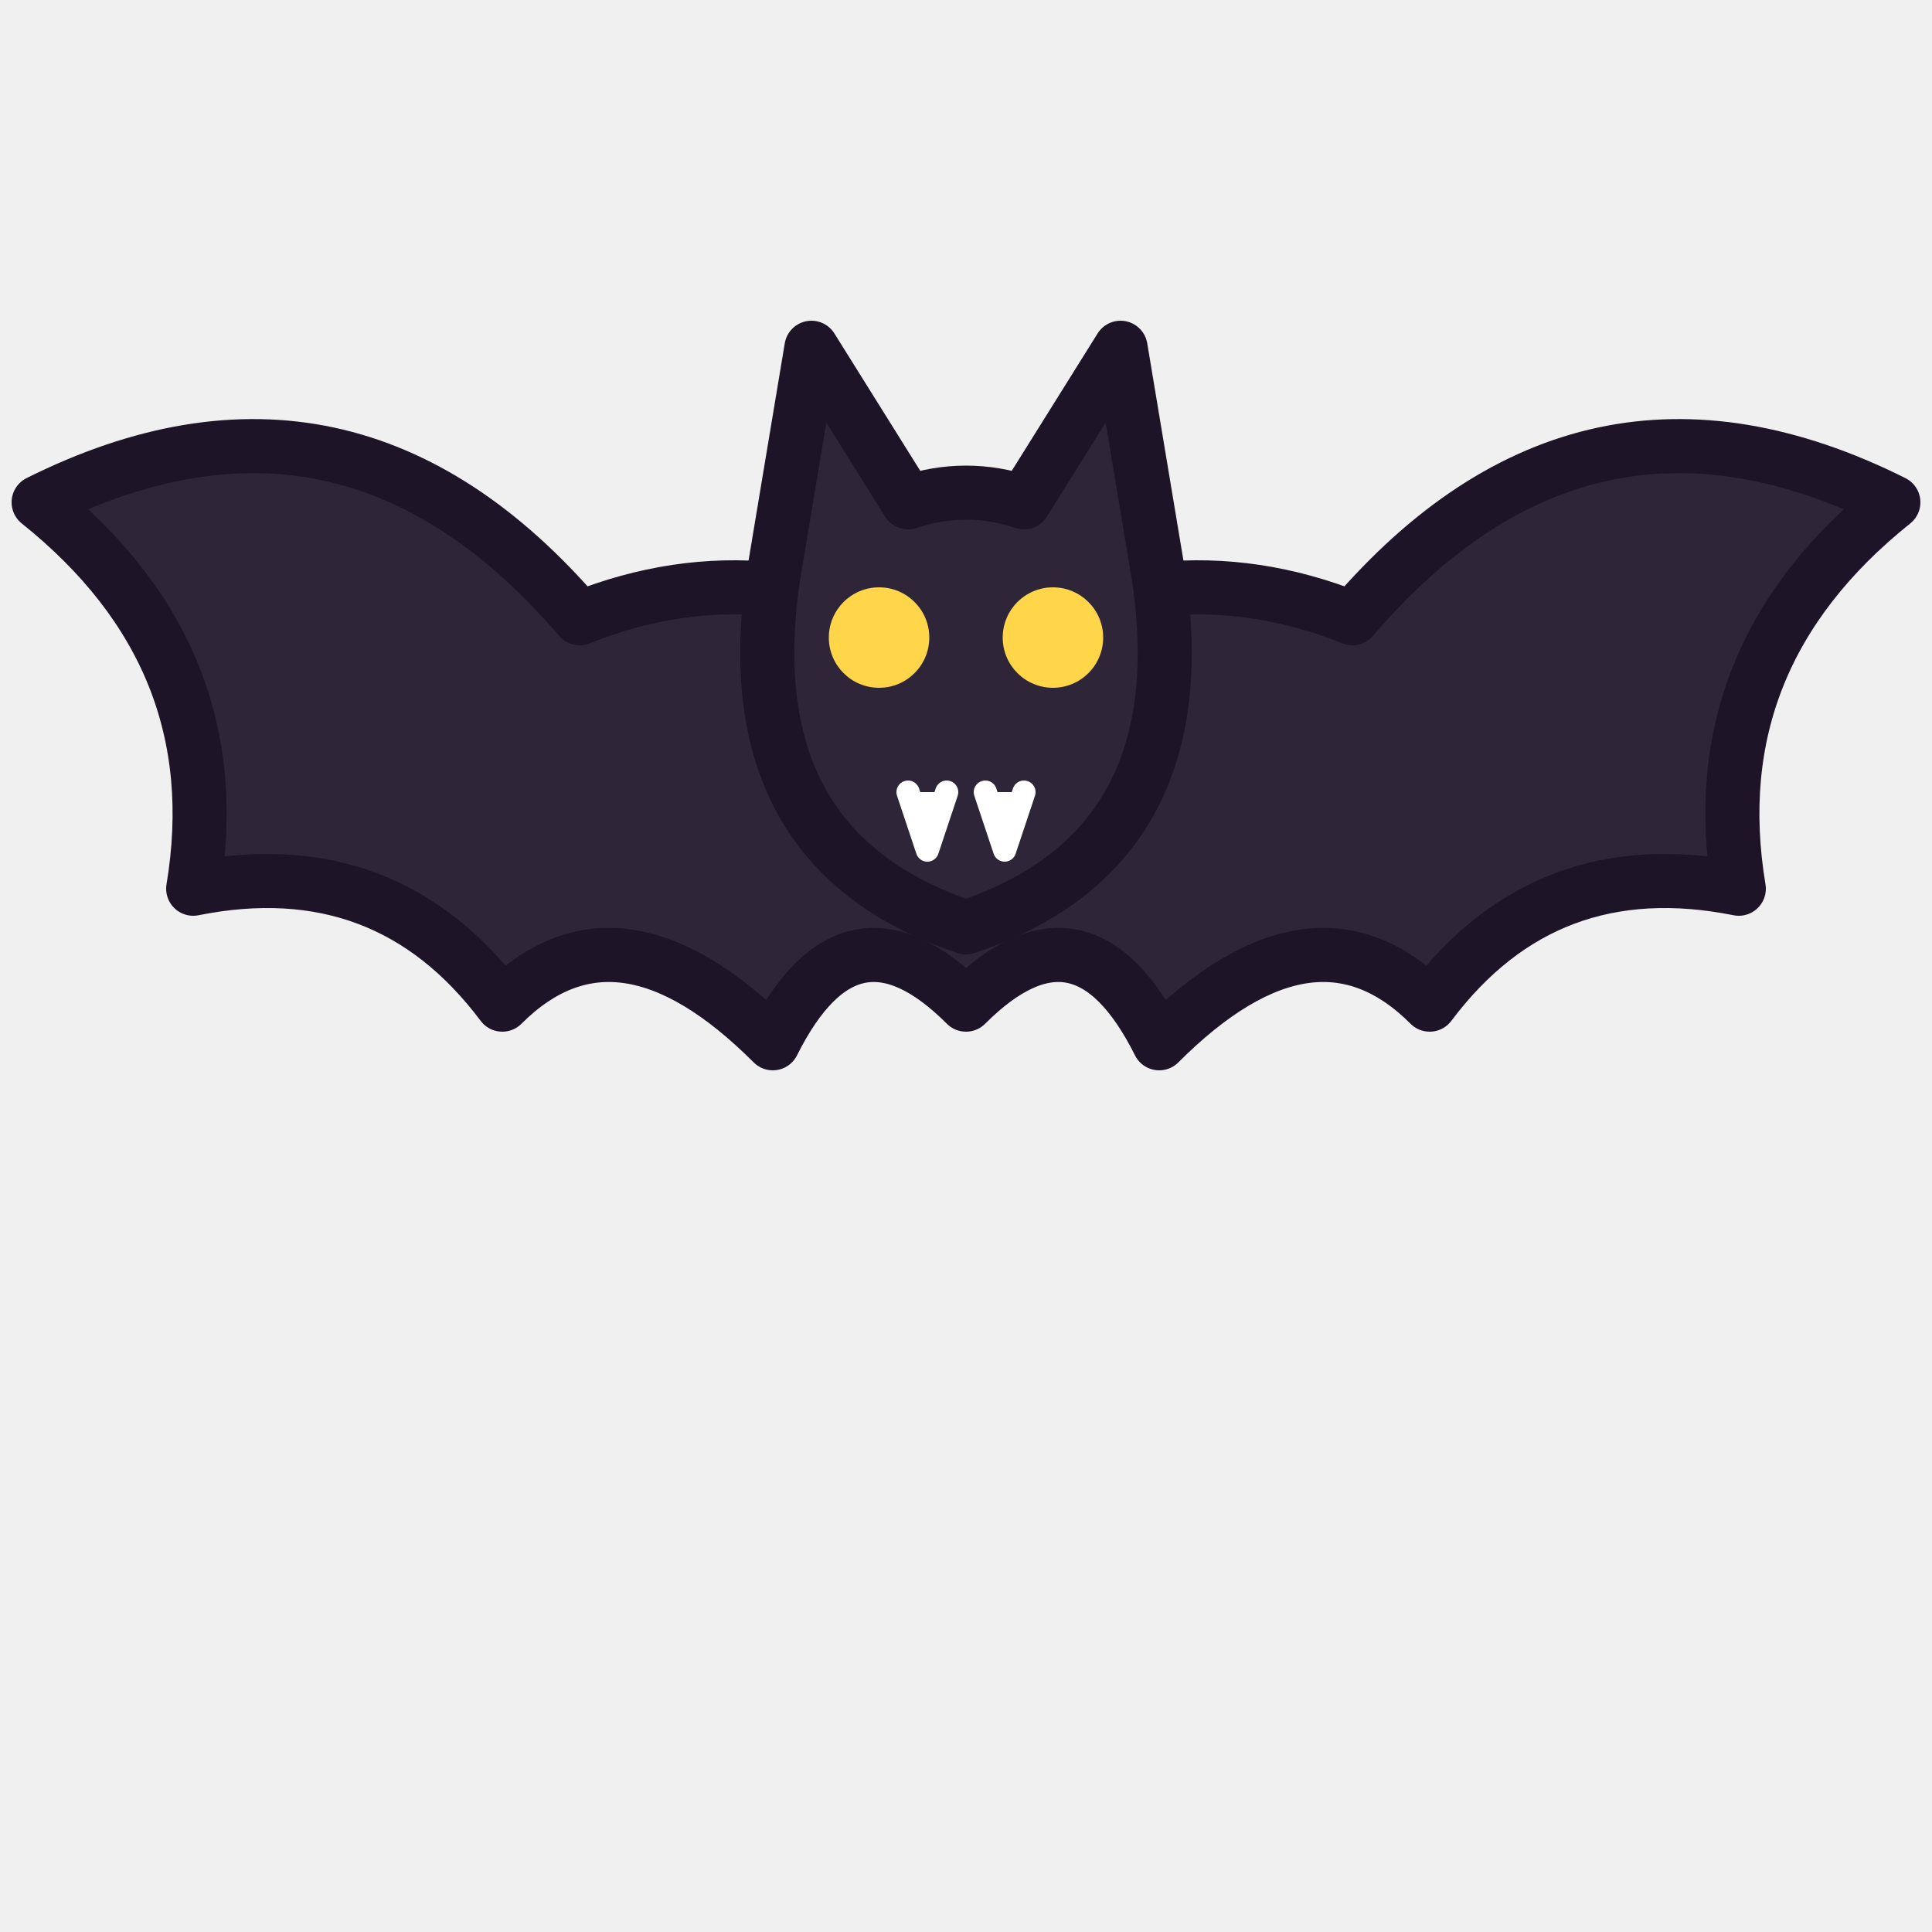
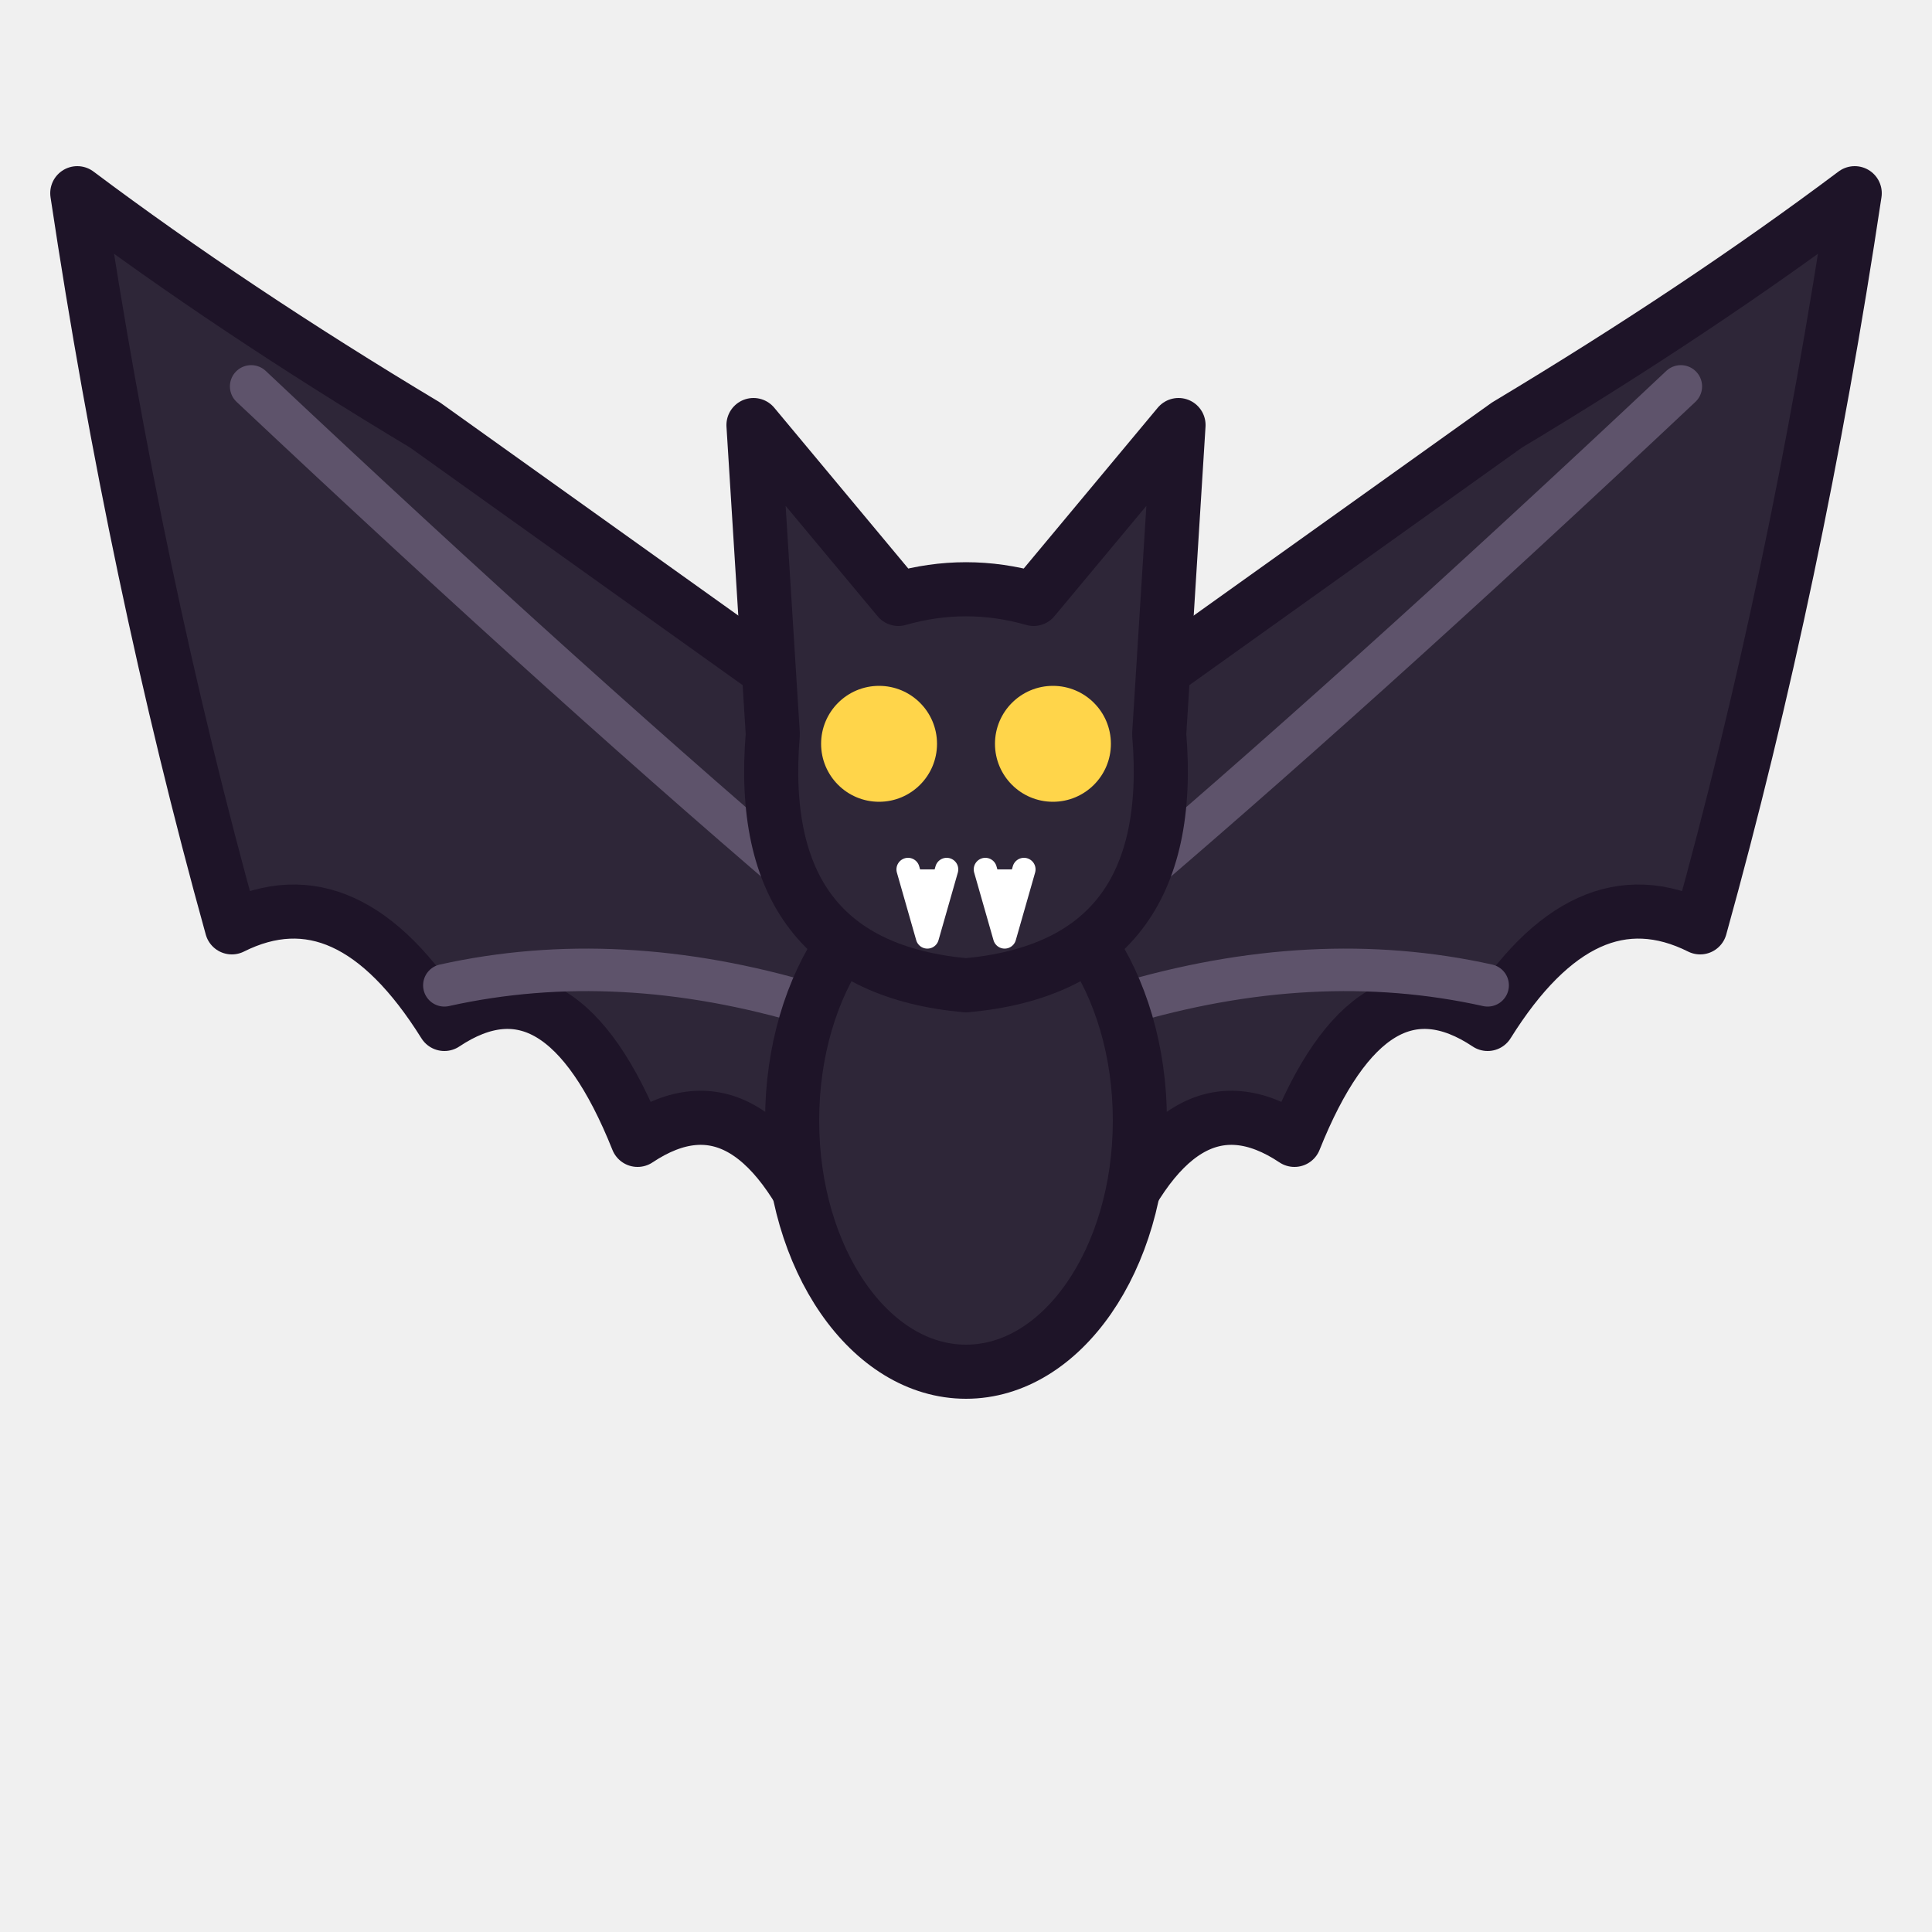
<svg xmlns="http://www.w3.org/2000/svg" viewBox="0 0 100 100">
  <g stroke="#1E1428" stroke-linejoin="round" stroke-linecap="round">
-     <path d="M50 34 Q40 28 30 32 Q18 18 2 26 Q12 34 10 46 Q20 44 26 52 Q32 46 40 54 Q44 46 50 52 Q56 46 60 54 Q68 46 74 52 Q80 44 90 46 Q88 34 98 26 Q82 18 70 32 Q60 28 50 34 Z" fill="#2E2638" stroke-width="2.8" />
-     <path d="M40 30 L42 18 L47 26 Q50 25 53 26 L58 18 L60 30 Q62 44 50 48 Q38 44 40 30 Z" fill="#2E2638" stroke-width="2.8" />
-     <circle cx="45.5" cy="33" r="2.6" fill="#FFD54A" stroke="none" />
-     <circle cx="54.5" cy="33" r="2.6" fill="#FFD54A" stroke="none" />
-     <path d="M47 41 L48 44 L49 41 M51 41 L52 44 L53 41" fill="#FFFFFF" stroke="#FFFFFF" stroke-width="1.2" />
+     <path d="M50 42 Q36 32 22 22 Q12 16 4 10 Q7 30 12 48 Q18 45 23 53 Q29 49 33 59 Q39 55 43 65 Q47 61 50 67 Q53 61 57 65 Q61 55 67 59 Q71 49 77 53 Q82 45 88 48 Q93 30 96 10 Q88 16 78 22 Q64 32 50 42 Z" fill="#2E2638" stroke-width="2.8" />
+     <path d="M43 47 Q30 36 13 20 M42 52 Q32 49 23 51 M57 47 Q70 36 87 20 M58 52 Q68 49 77 51" fill="none" stroke="#5E536B" stroke-width="2.2" />
+     <ellipse cx="50" cy="58" rx="9" ry="13" fill="#2E2638" stroke-width="2.8" />
+     <path d="M40 38 L39 22 L46.5 31 Q50 30 53.5 31 L61 22 L60 38 Q61 50 50 51 Q39 50 40 38 Z" fill="#2E2638" stroke-width="2.8" />
+     <circle cx="45.5" cy="38.5" r="3" fill="#FFD54A" stroke="none" />
+     <circle cx="54.5" cy="38.5" r="3" fill="#FFD54A" stroke="none" />
+     <path d="M47 45 L48 48.5 L49 45 M51 45 L52 48.5 L53 45" fill="#FFFFFF" stroke="#FFFFFF" stroke-width="1.2" />
  </g>
</svg>
